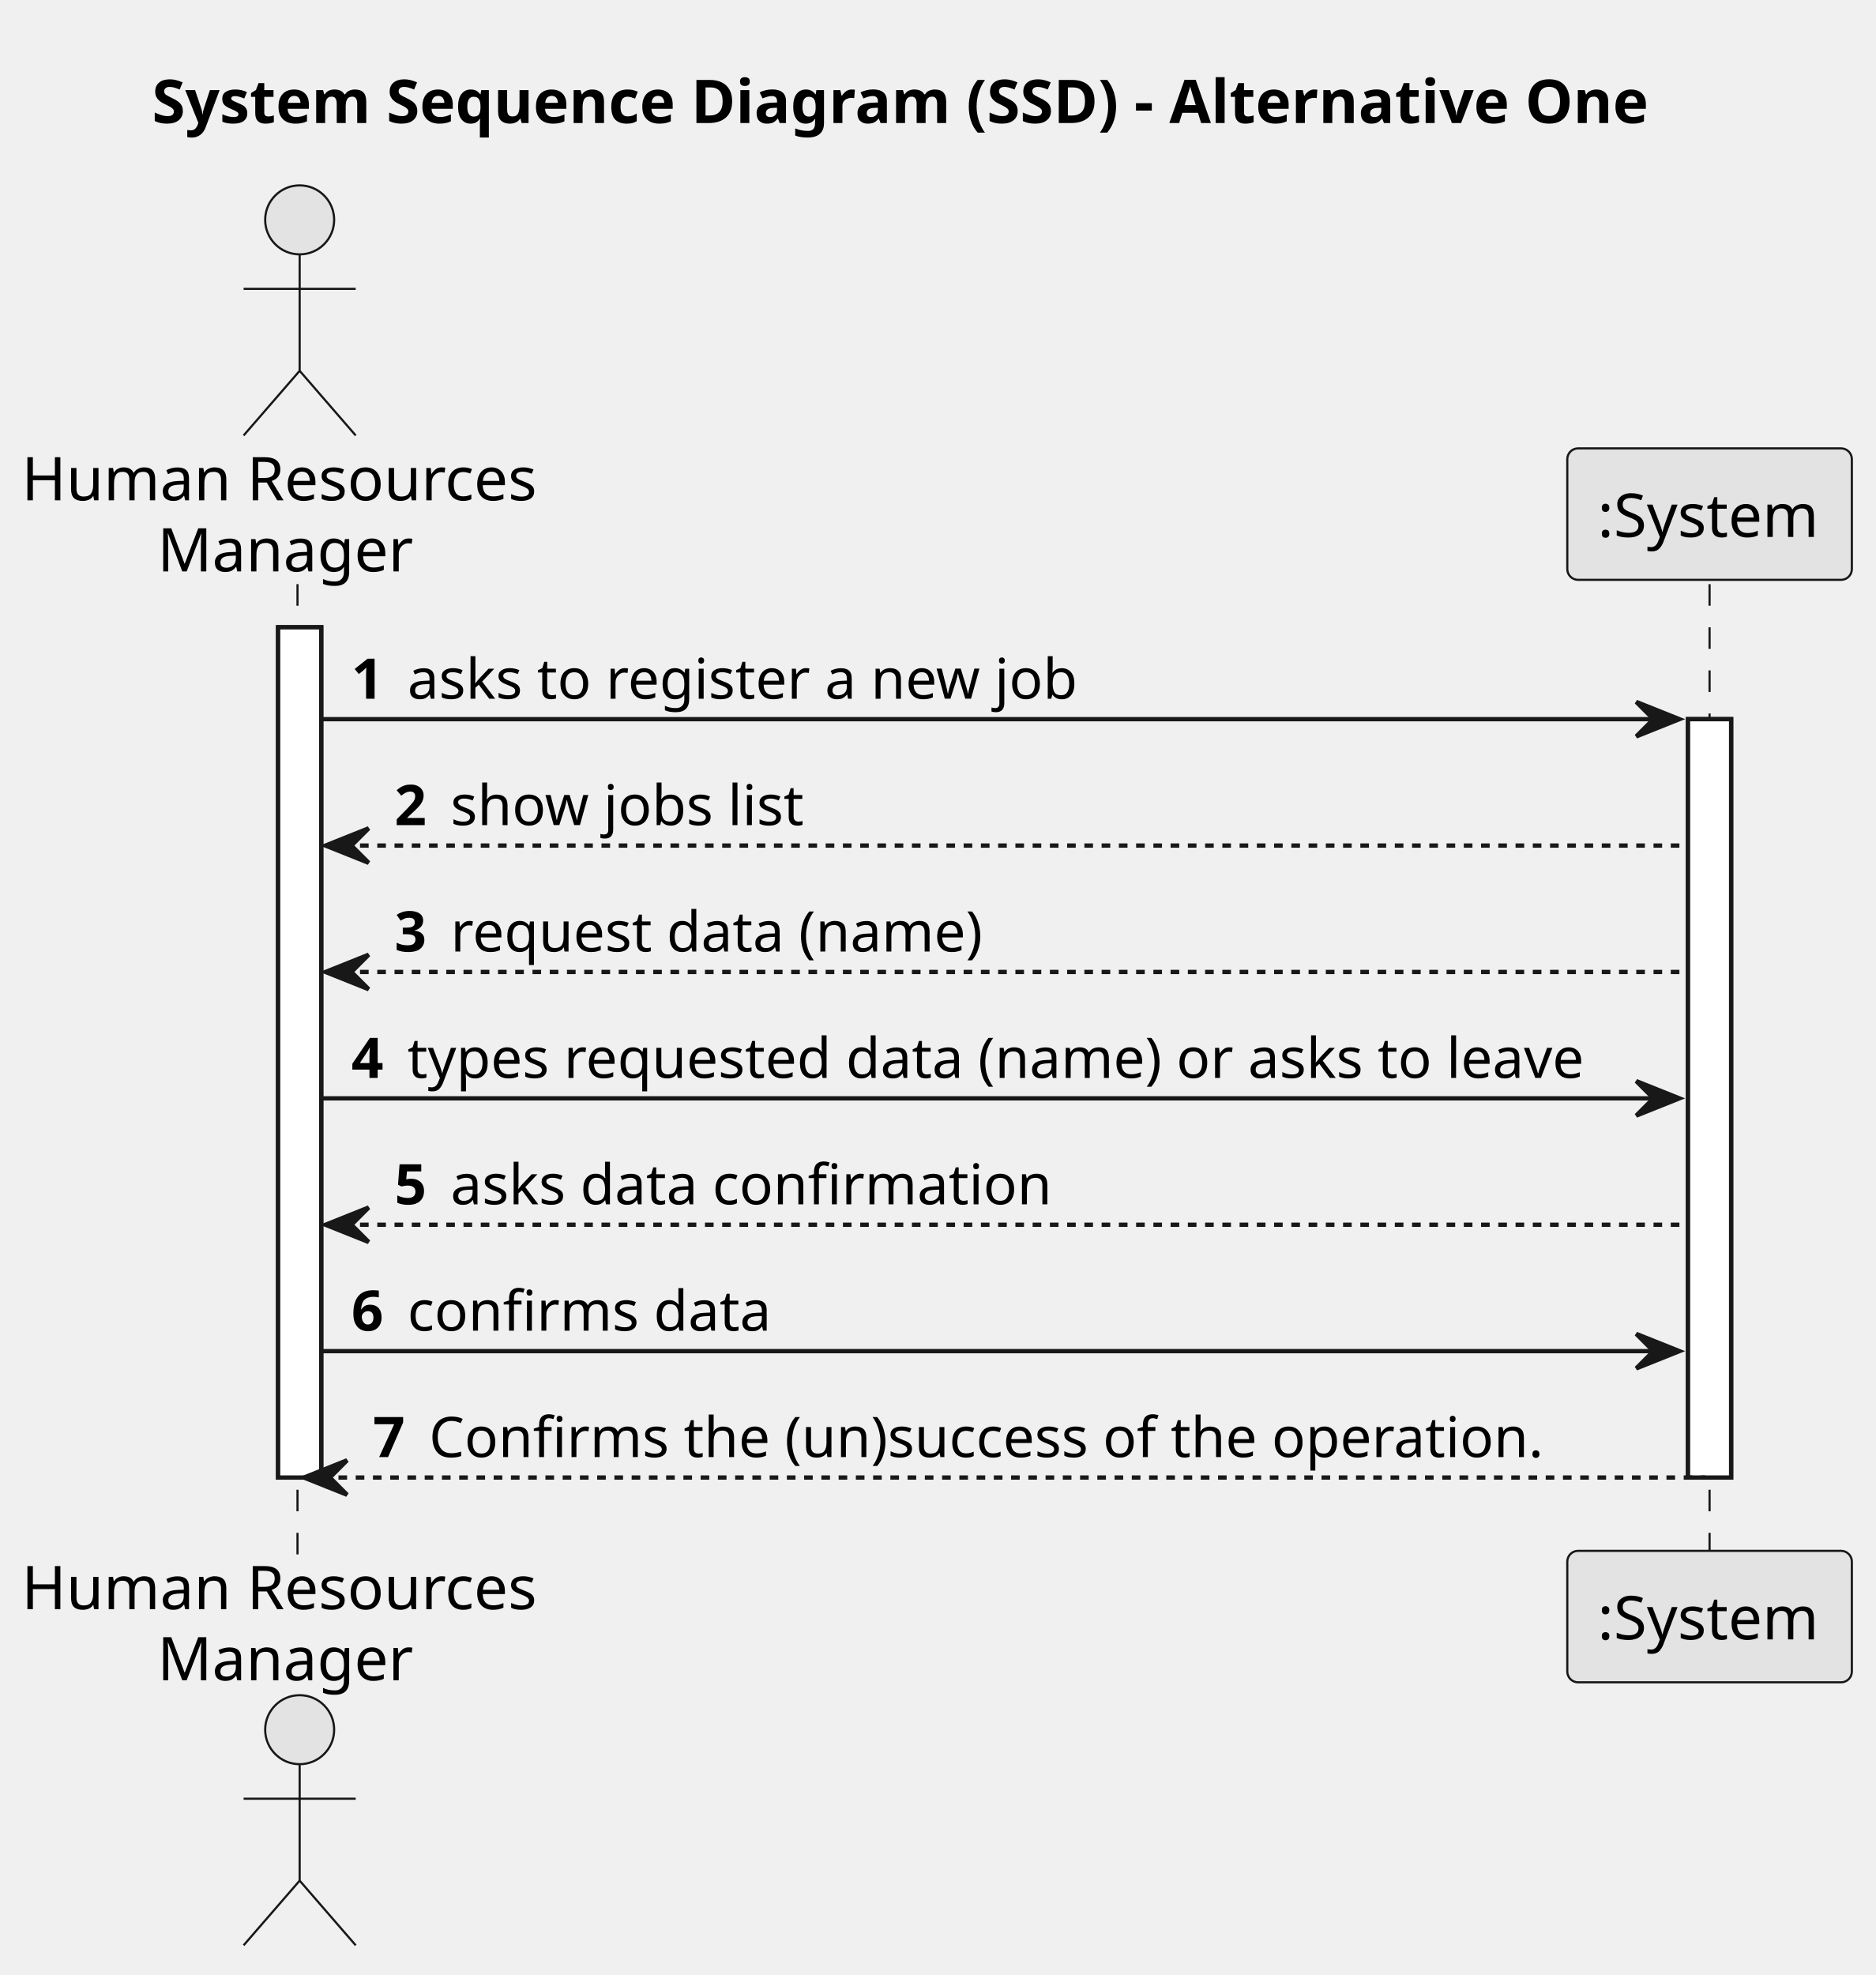
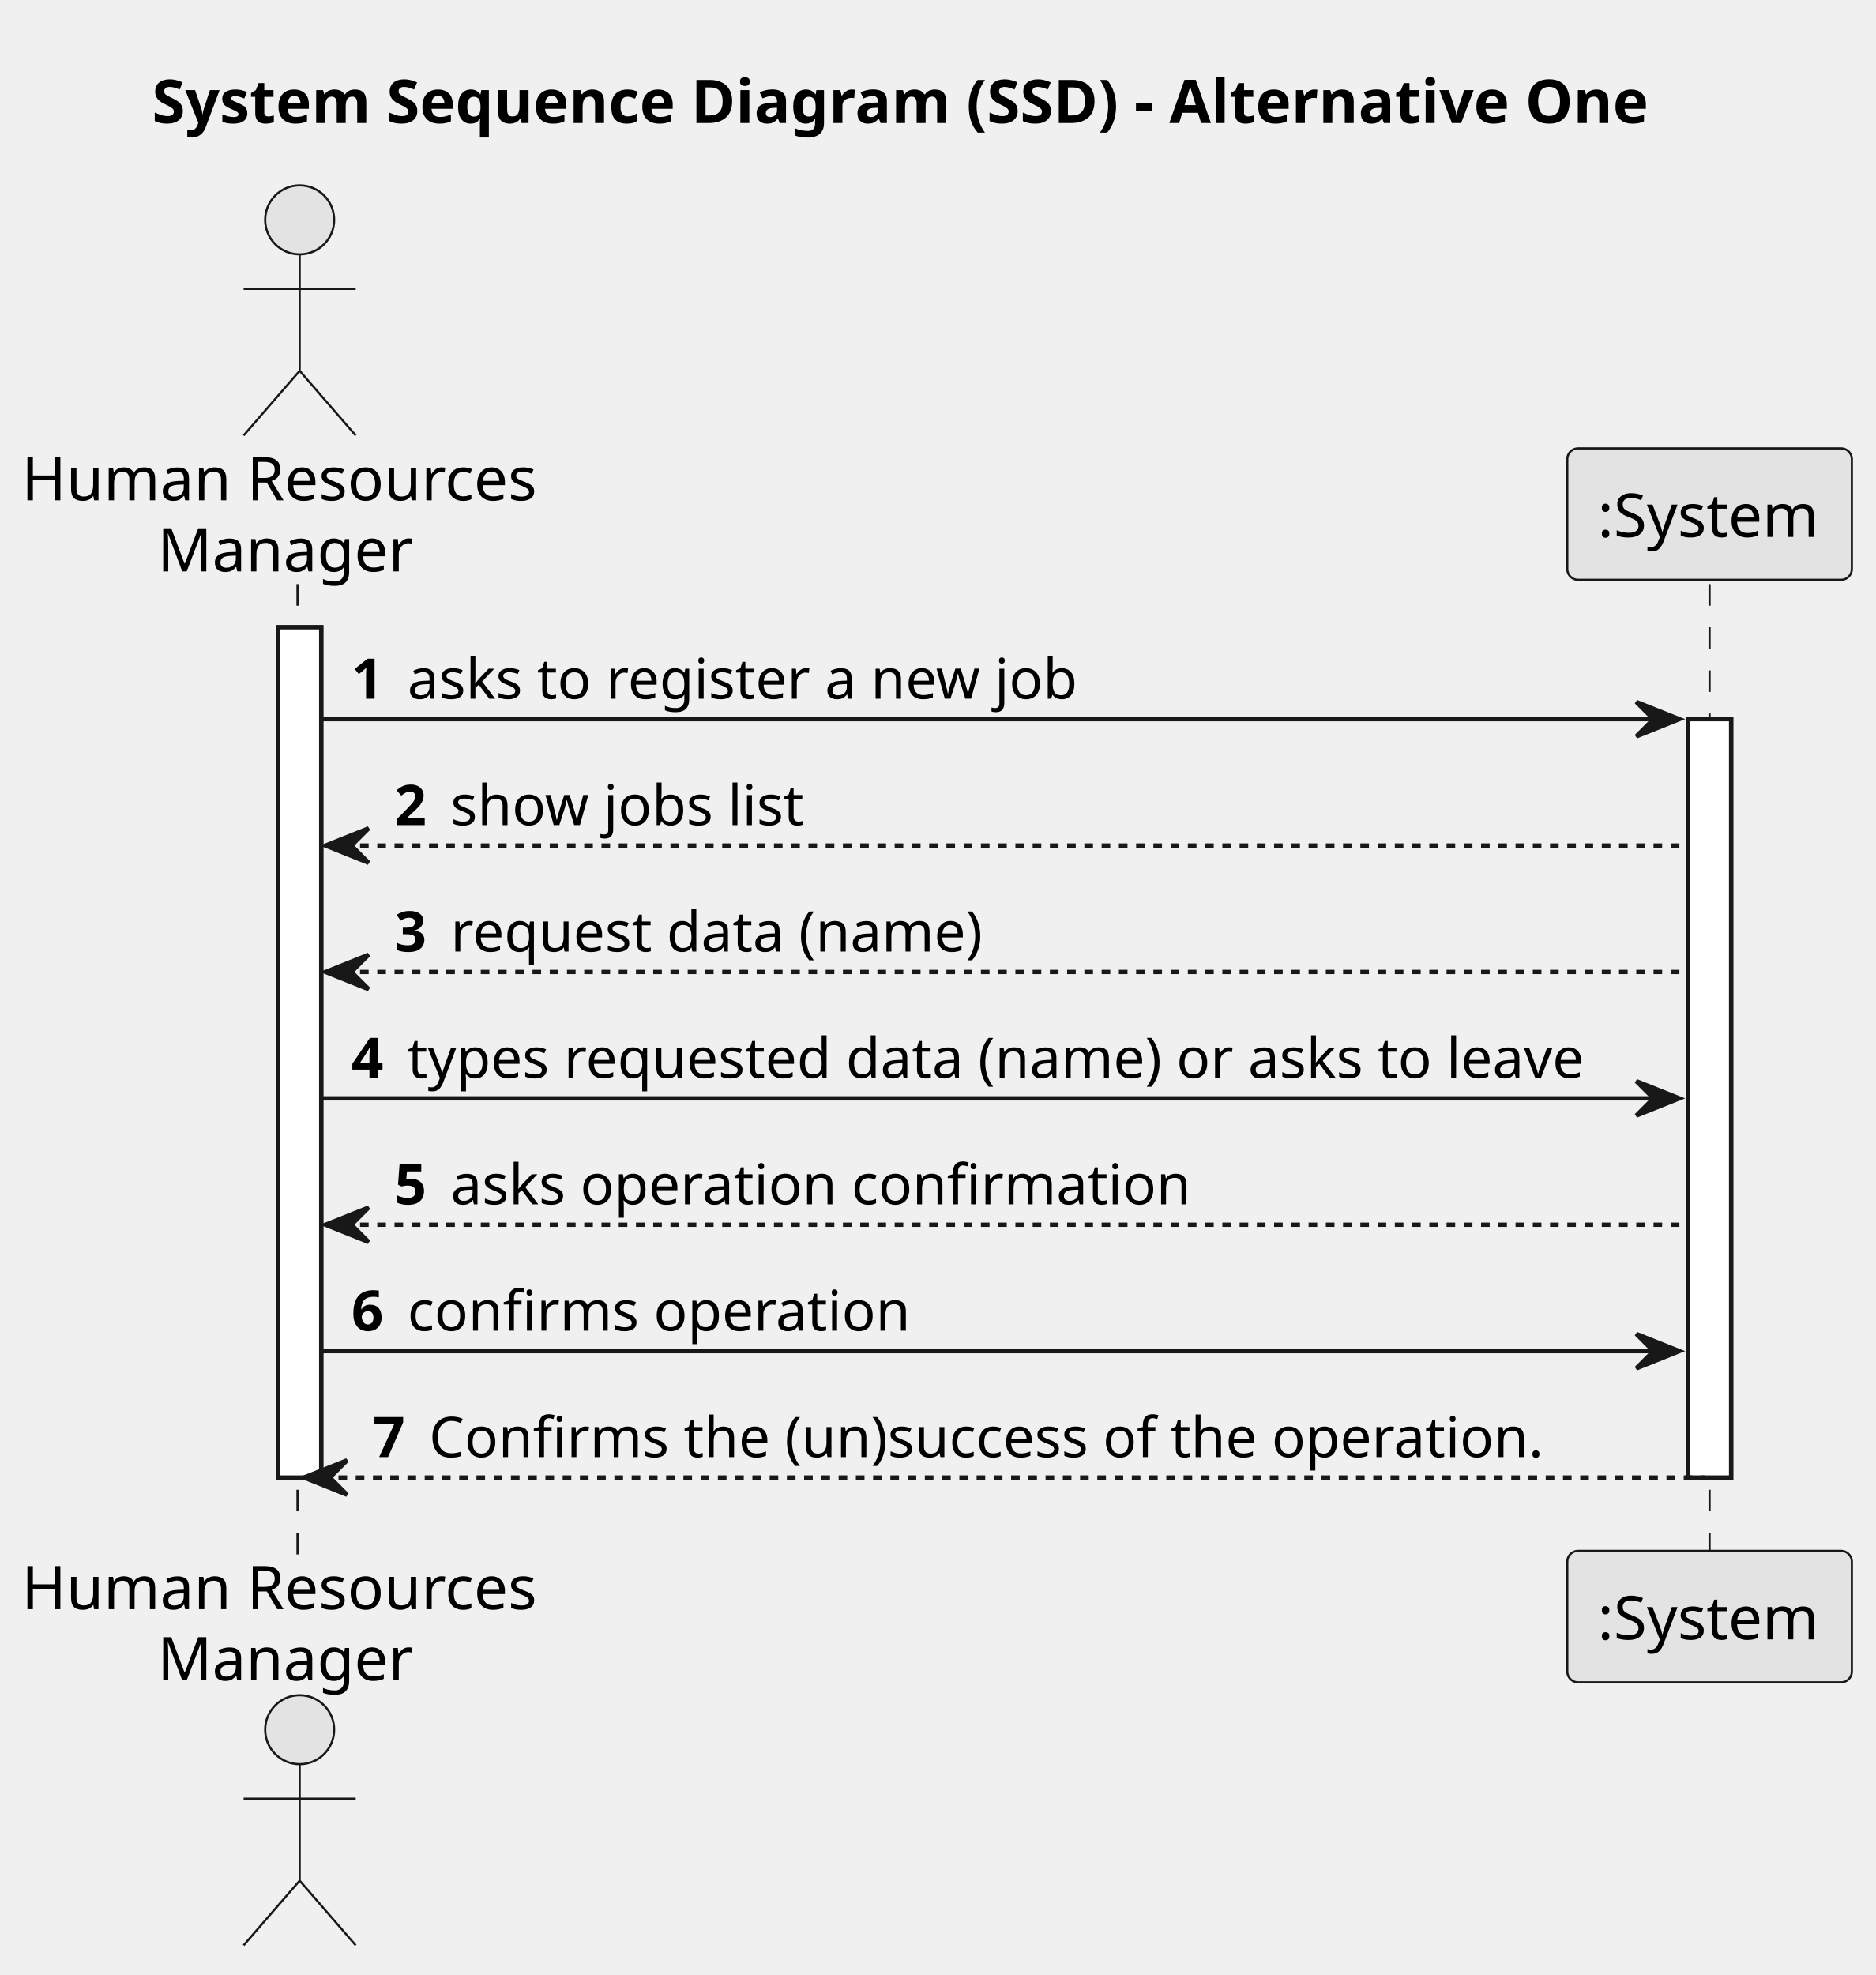
<svg xmlns="http://www.w3.org/2000/svg" contentStyleType="text/css" height="458px" preserveAspectRatio="none" style="width:435px;height:458px;background:#FFFFFF;" version="1.1" viewBox="0 0 435 458" width="435px" zoomAndPan="magnify">
  <defs />
  <g>
    <text fill="#000000" font-family="sans-serif" font-size="14" font-weight="bold" lengthAdjust="spacing" textLength="363" x="35.25" y="28.535">System Sequence Diagram (SSD) - Alternative One</text>
    <rect fill="#FFFFFF" height="197.174" style="stroke:#181818;stroke-width:1.0;" width="10" x="64.5" y="145.465" />
    <rect fill="#FFFFFF" height="175.863" style="stroke:#181818;stroke-width:1.0;" width="10" x="391.5" y="166.775" />
    <line style="stroke:#181818;stroke-width:0.5;stroke-dasharray:5.0,5.0;" x1="69" x2="69" y1="135.465" y2="360.639" />
    <line style="stroke:#181818;stroke-width:0.5;stroke-dasharray:5.0,5.0;" x1="396.5" x2="396.5" y1="135.465" y2="360.639" />
    <text fill="#000000" font-family="sans-serif" font-size="14" lengthAdjust="spacing" textLength="123" x="5" y="116.023">Human Resources</text>
    <text fill="#000000" font-family="sans-serif" font-size="14" lengthAdjust="spacing" textLength="60" x="36.5" y="132.512">Manager</text>
    <ellipse cx="69.5" cy="50.988" fill="#E3E3E3" rx="8" ry="8" style="stroke:#181818;stroke-width:0.5;" />
    <path d="M69.5,58.988 L69.5,85.988 M56.5,66.988 L82.5,66.988 M69.5,85.988 L56.5,100.988 M69.5,85.988 L82.5,100.988 " fill="none" style="stroke:#181818;stroke-width:0.5;" />
    <text fill="#000000" font-family="sans-serif" font-size="14" lengthAdjust="spacing" textLength="123" x="5" y="373.174">Human Resources</text>
    <text fill="#000000" font-family="sans-serif" font-size="14" lengthAdjust="spacing" textLength="60" x="36.5" y="389.662">Manager</text>
    <ellipse cx="69.5" cy="401.115" fill="#E3E3E3" rx="8" ry="8" style="stroke:#181818;stroke-width:0.5;" />
    <path d="M69.5,409.115 L69.5,436.115 M56.5,417.115 L82.5,417.115 M69.5,436.115 L56.5,451.115 M69.5,436.115 L82.5,451.115 " fill="none" style="stroke:#181818;stroke-width:0.5;" />
    <rect fill="#E3E3E3" height="30.488" rx="2.5" ry="2.5" style="stroke:#181818;stroke-width:0.5;" width="66" x="363.5" y="103.977" />
    <text fill="#000000" font-family="sans-serif" font-size="14" lengthAdjust="spacing" textLength="52" x="370.5" y="124.512">:System</text>
    <rect fill="#E3E3E3" height="30.488" rx="2.5" ry="2.5" style="stroke:#181818;stroke-width:0.5;" width="66" x="363.5" y="359.639" />
    <text fill="#000000" font-family="sans-serif" font-size="14" lengthAdjust="spacing" textLength="52" x="370.5" y="380.174">:System</text>
    <rect fill="#FFFFFF" height="197.174" style="stroke:#181818;stroke-width:1.0;" width="10" x="64.5" y="145.465" />
    <rect fill="#FFFFFF" height="175.863" style="stroke:#181818;stroke-width:1.0;" width="10" x="391.5" y="166.775" />
    <polygon fill="#181818" points="379.5,162.775,389.5,166.775,379.5,170.775,383.5,166.775" style="stroke:#181818;stroke-width:1.0;" />
    <line style="stroke:#181818;stroke-width:1.0;" x1="74.5" x2="385.5" y1="166.775" y2="166.775" />
    <text fill="#000000" font-family="sans-serif" font-size="13" font-weight="bold" lengthAdjust="spacing" textLength="9" x="81.5" y="162.033">1</text>
    <text fill="#000000" font-family="sans-serif" font-size="13" lengthAdjust="spacing" textLength="162" x="94.5" y="162.033">asks to register a new job</text>
    <polygon fill="#181818" points="85.5,192.086,75.5,196.086,85.5,200.086,81.5,196.086" style="stroke:#181818;stroke-width:1.0;" />
    <line style="stroke:#181818;stroke-width:1.0;stroke-dasharray:2.0,2.0;" x1="79.5" x2="390.5" y1="196.086" y2="196.086" />
    <text fill="#000000" font-family="sans-serif" font-size="13" font-weight="bold" lengthAdjust="spacing" textLength="9" x="91.5" y="191.344">2</text>
    <text fill="#000000" font-family="sans-serif" font-size="13" lengthAdjust="spacing" textLength="88" x="104.5" y="191.344">show jobs list</text>
    <polygon fill="#181818" points="85.5,221.397,75.5,225.397,85.5,229.397,81.5,225.397" style="stroke:#181818;stroke-width:1.0;" />
    <line style="stroke:#181818;stroke-width:1.0;stroke-dasharray:2.0,2.0;" x1="79.5" x2="390.5" y1="225.397" y2="225.397" />
    <text fill="#000000" font-family="sans-serif" font-size="13" font-weight="bold" lengthAdjust="spacing" textLength="9" x="91.5" y="220.654">3</text>
    <text fill="#000000" font-family="sans-serif" font-size="13" lengthAdjust="spacing" textLength="124" x="104.5" y="220.654">request data (name)</text>
    <polygon fill="#181818" points="379.5,250.707,389.5,254.707,379.5,258.707,383.5,254.707" style="stroke:#181818;stroke-width:1.0;" />
    <line style="stroke:#181818;stroke-width:1.0;" x1="74.5" x2="385.5" y1="254.707" y2="254.707" />
    <text fill="#000000" font-family="sans-serif" font-size="13" font-weight="bold" lengthAdjust="spacing" textLength="9" x="81.5" y="249.965">4</text>
    <text fill="#000000" font-family="sans-serif" font-size="13" lengthAdjust="spacing" textLength="280" x="94.5" y="249.965">types requested data (name) or asks to leave</text>
    <polygon fill="#181818" points="85.5,280.018,75.5,284.018,85.5,288.018,81.5,284.018" style="stroke:#181818;stroke-width:1.0;" />
    <line style="stroke:#181818;stroke-width:1.0;stroke-dasharray:2.0,2.0;" x1="79.5" x2="390.5" y1="284.018" y2="284.018" />
    <text fill="#000000" font-family="sans-serif" font-size="13" font-weight="bold" lengthAdjust="spacing" textLength="9" x="91.5" y="279.275">5</text>
-     <text fill="#000000" font-family="sans-serif" font-size="13" lengthAdjust="spacing" textLength="145" x="104.5" y="279.275">asks data confirmation</text>
+     <text fill="#000000" font-family="sans-serif" font-size="13" lengthAdjust="spacing" textLength="178" x="104.5" y="279.275">asks operation confirmation</text>
    <polygon fill="#181818" points="379.5,309.328,389.5,313.328,379.5,317.328,383.5,313.328" style="stroke:#181818;stroke-width:1.0;" />
    <line style="stroke:#181818;stroke-width:1.0;" x1="74.5" x2="385.5" y1="313.328" y2="313.328" />
    <text fill="#000000" font-family="sans-serif" font-size="13" font-weight="bold" lengthAdjust="spacing" textLength="9" x="81.5" y="308.586">6</text>
-     <text fill="#000000" font-family="sans-serif" font-size="13" lengthAdjust="spacing" textLength="87" x="94.5" y="308.586">confirms data</text>
+     <text fill="#000000" font-family="sans-serif" font-size="13" lengthAdjust="spacing" textLength="120" x="94.5" y="308.586">confirms operation</text>
    <polygon fill="#181818" points="80.5,338.639,70.5,342.639,80.5,346.639,76.5,342.639" style="stroke:#181818;stroke-width:1.0;" />
    <line style="stroke:#181818;stroke-width:1.0;stroke-dasharray:2.0,2.0;" x1="74.5" x2="395.5" y1="342.639" y2="342.639" />
    <text fill="#000000" font-family="sans-serif" font-size="13" font-weight="bold" lengthAdjust="spacing" textLength="9" x="86.5" y="337.897">7</text>
    <text fill="#000000" font-family="sans-serif" font-size="13" lengthAdjust="spacing" textLength="269" x="99.5" y="337.897">Confirms the (un)success of the operation.</text>
  </g>
</svg>
